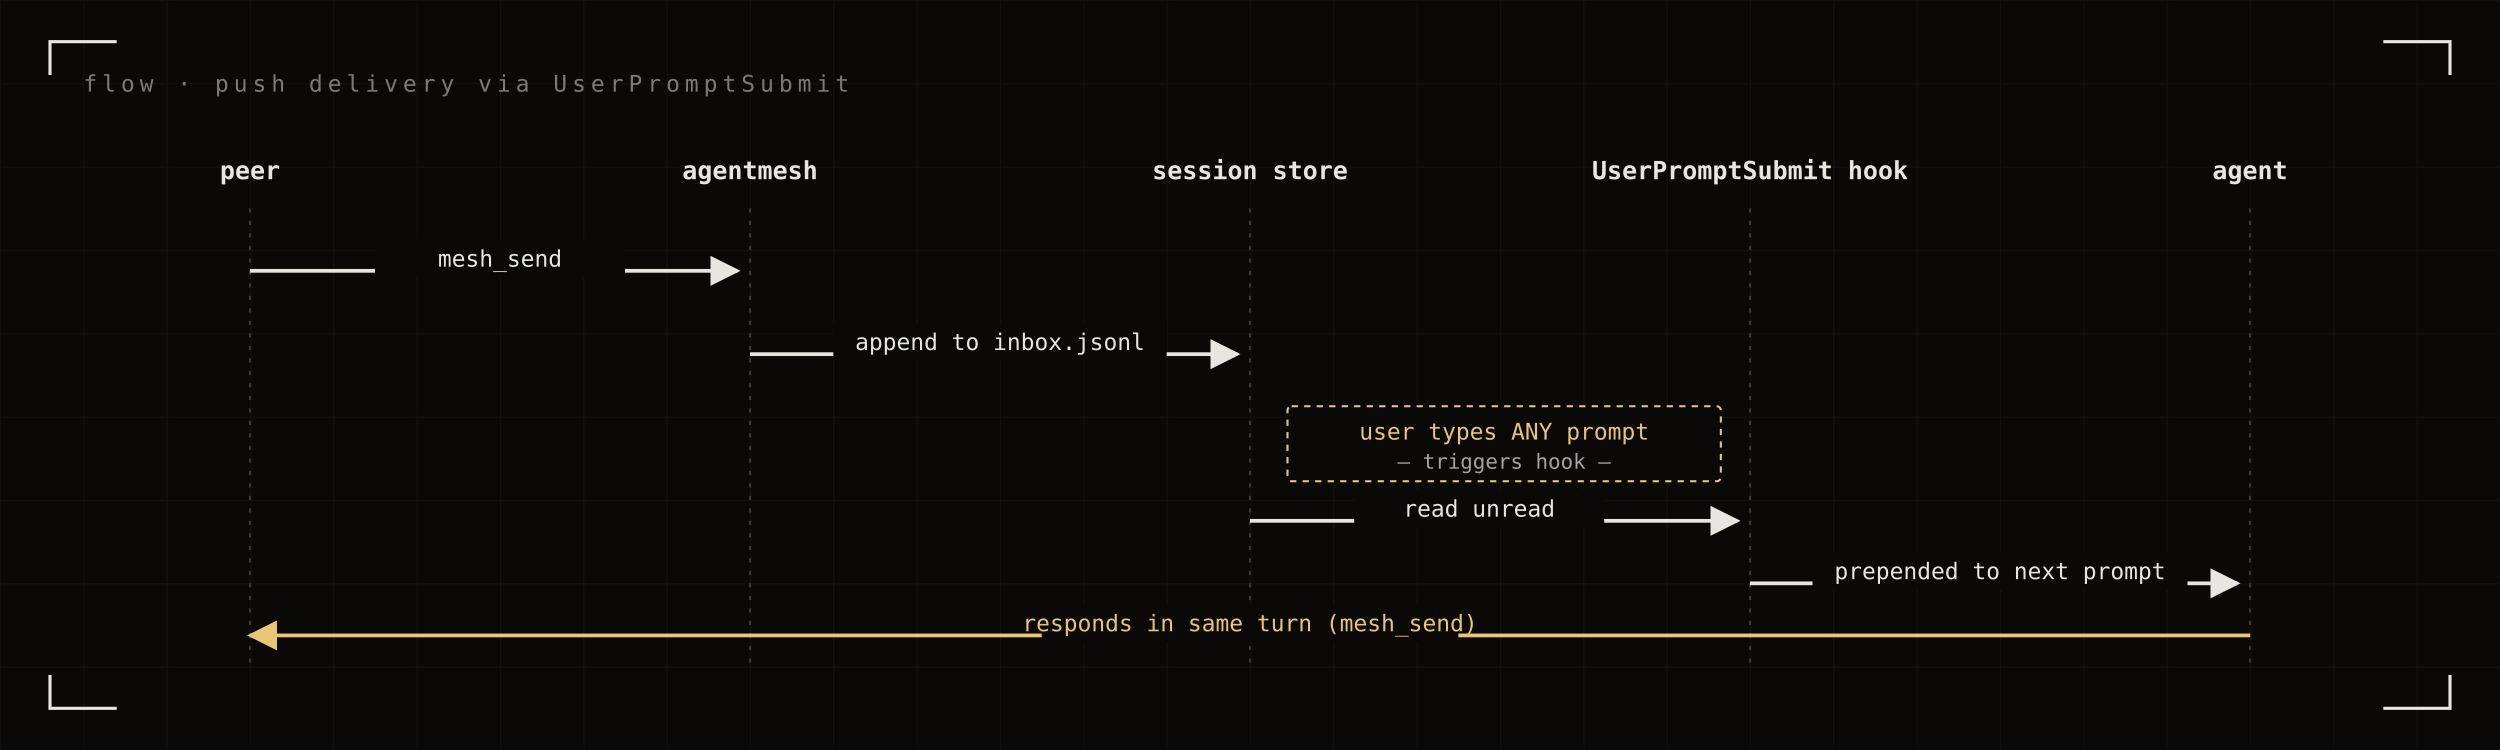
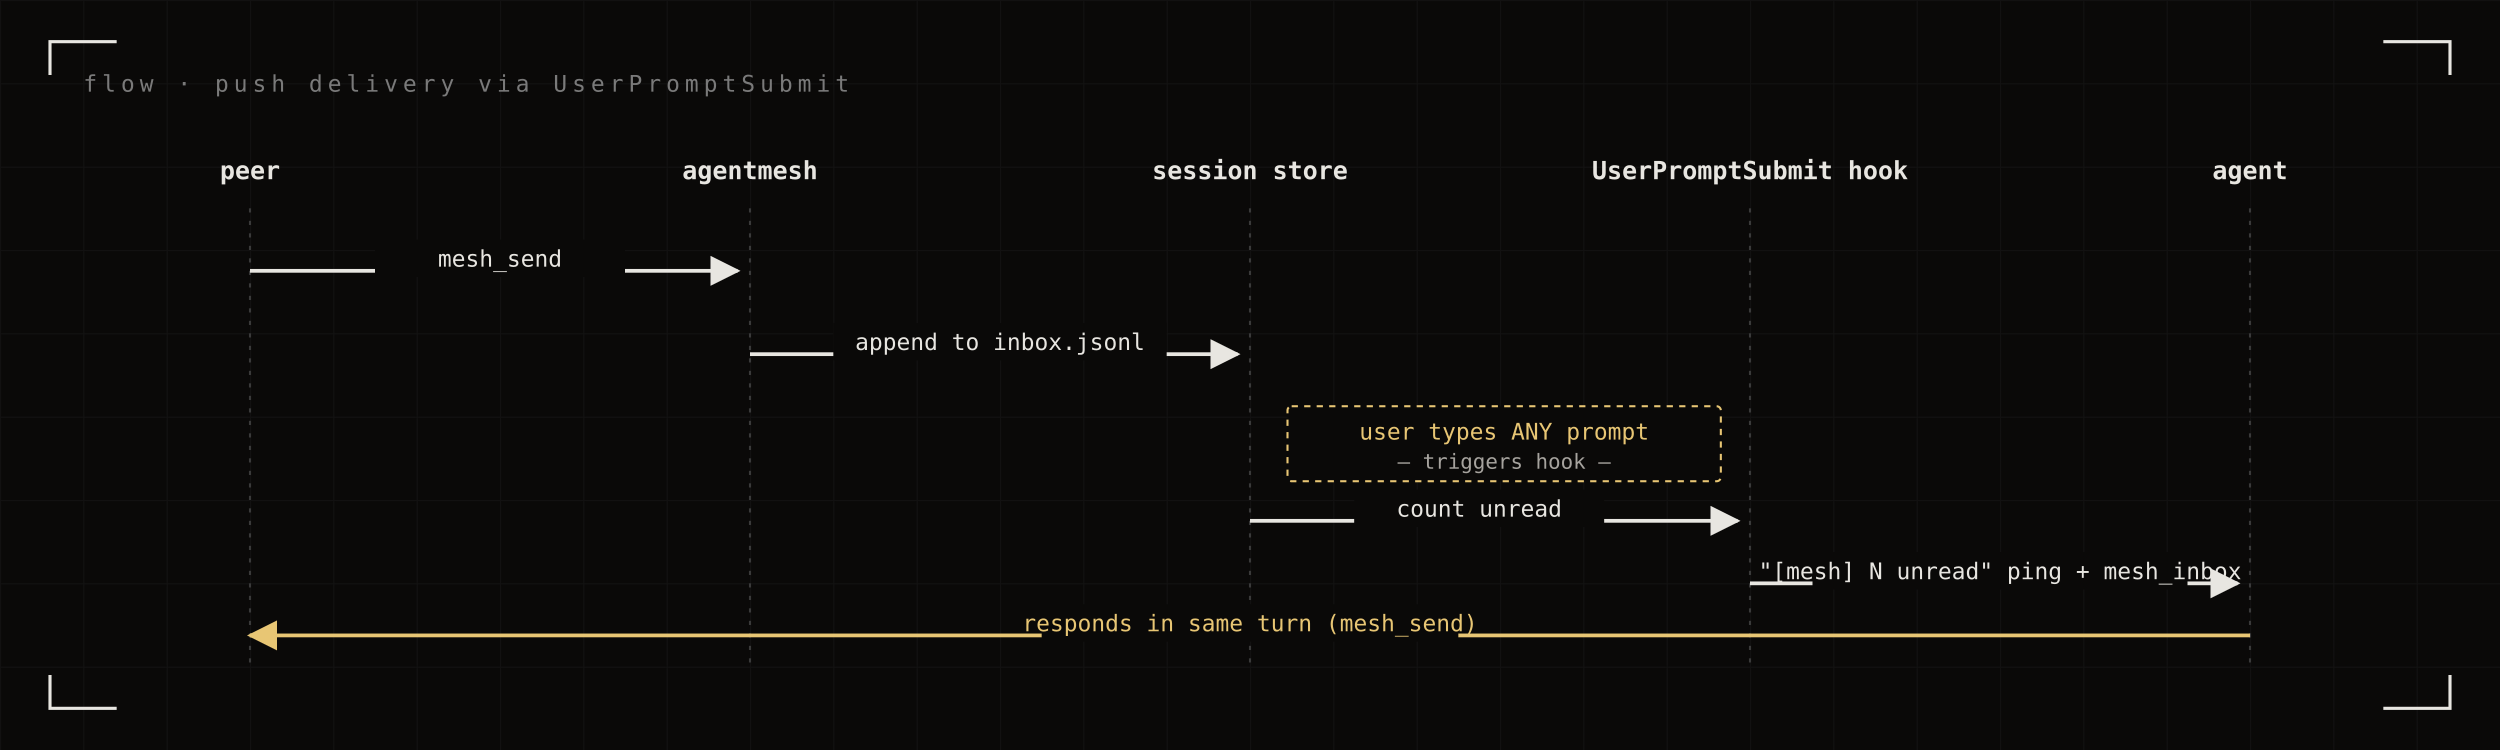
<svg xmlns="http://www.w3.org/2000/svg" viewBox="0 0 1200 360" width="1200" height="360" role="img" aria-label="agentmesh push flow — how a peer's message auto-arrives at the user's next prompt">
  <defs>
    <pattern id="gridF" width="40" height="40" patternUnits="userSpaceOnUse">
      <path d="M40 0 L0 0 0 40" fill="none" stroke="#1A1A1A" stroke-width="1" />
    </pattern>
    <marker id="arrow" viewBox="0 0 10 10" refX="9" refY="5" markerWidth="8" markerHeight="8" orient="auto-start-reverse">
      <path d="M0 0 L10 5 L0 10 z" fill="#E8E6E1" />
    </marker>
    <marker id="arrowAmber" viewBox="0 0 10 10" refX="9" refY="5" markerWidth="8" markerHeight="8" orient="auto-start-reverse">
      <path d="M0 0 L10 5 L0 10 z" fill="#E8C674" />
    </marker>
  </defs>
  <rect width="1200" height="360" fill="#0A0908" />
  <rect width="1200" height="360" fill="url(#gridF)" opacity="0.5" />
  <g stroke="#E8E6E1" stroke-width="1.5" fill="none">
    <path d="M24 36 L24 20 L56 20" />
    <path d="M1176 36 L1176 20 L1144 20" />
    <path d="M24 324 L24 340 L56 340" />
    <path d="M1176 324 L1176 340 L1144 340" />
  </g>
  <text x="40" y="44" font-family="ui-monospace,'SF Mono',Menlo,Consolas,monospace" font-size="11" fill="#7A7A7A" letter-spacing="2.4">flow · push delivery via UserPromptSubmit</text>
  <g font-family="ui-monospace,'SF Mono',Menlo,Consolas,monospace" font-size="12" font-weight="700" fill="#E8E6E1" text-anchor="middle">
    <text x="120" y="86">peer</text>
    <text x="360" y="86">agentmesh</text>
    <text x="600" y="86">session store</text>
    <text x="840" y="86">UserPromptSubmit hook</text>
    <text x="1080" y="86">agent</text>
  </g>
  <g stroke="#3A3A3A" stroke-width="1" stroke-dasharray="2 4">
    <line x1="120" y1="100" x2="120" y2="320" />
    <line x1="360" y1="100" x2="360" y2="320" />
    <line x1="600" y1="100" x2="600" y2="320" />
    <line x1="840" y1="100" x2="840" y2="320" />
    <line x1="1080" y1="100" x2="1080" y2="320" />
  </g>
  <line x1="120" y1="130" x2="354" y2="130" stroke="#E8E6E1" stroke-width="1.8" marker-end="url(#arrow)" />
  <rect x="180" y="115" width="120" height="18" fill="#0A0908" />
  <text x="240" y="128" text-anchor="middle" font-family="ui-monospace,monospace" font-size="11" fill="#E8E6E1">mesh_send</text>
  <line x1="360" y1="170" x2="594" y2="170" stroke="#E8E6E1" stroke-width="1.8" marker-end="url(#arrow)" />
  <rect x="400" y="155" width="160" height="18" fill="#0A0908" />
  <text x="480" y="168" text-anchor="middle" font-family="ui-monospace,monospace" font-size="11" fill="#E8E6E1">append to inbox.jsonl</text>
  <g>
    <rect x="618" y="195" width="208" height="36" fill="#0A0908" stroke="#E8C674" stroke-width="1" stroke-dasharray="3 3" rx="2" />
    <text x="722" y="211" text-anchor="middle" font-family="ui-monospace,monospace" font-size="11" fill="#E8C674">user types ANY prompt</text>
    <text x="722" y="225" text-anchor="middle" font-family="ui-monospace,monospace" font-size="10" fill="#A6A39E">— triggers hook —</text>
  </g>
  <line x1="600" y1="250" x2="834" y2="250" stroke="#E8E6E1" stroke-width="1.8" marker-end="url(#arrow)" />
  <rect x="650" y="235" width="120" height="18" fill="#0A0908" />
-   <text x="710" y="248" text-anchor="middle" font-family="ui-monospace,monospace" font-size="11" fill="#E8E6E1">read unread</text>
+   <text x="710" y="248" text-anchor="middle" font-family="ui-monospace,monospace" font-size="11" fill="#E8E6E1">count unread</text>
  <line x1="840" y1="280" x2="1074" y2="280" stroke="#E8E6E1" stroke-width="1.8" marker-end="url(#arrow)" />
  <rect x="870" y="265" width="180" height="18" fill="#0A0908" />
-   <text x="960" y="278" text-anchor="middle" font-family="ui-monospace,monospace" font-size="11" fill="#E8E6E1">prepended to next prompt</text>
+   <text x="960" y="278" text-anchor="middle" font-family="ui-monospace,monospace" font-size="11" fill="#E8E6E1">"[mesh] N unread" ping + mesh_inbox</text>
  <path d="M1080 305 L120 305" fill="none" stroke="#E8C674" stroke-width="1.8" marker-end="url(#arrowAmber)" />
  <rect x="500" y="290" width="200" height="18" fill="#0A0908" />
  <text x="600" y="303" text-anchor="middle" font-family="ui-monospace,monospace" font-size="11" fill="#E8C674">responds in same turn (mesh_send)</text>
</svg>
